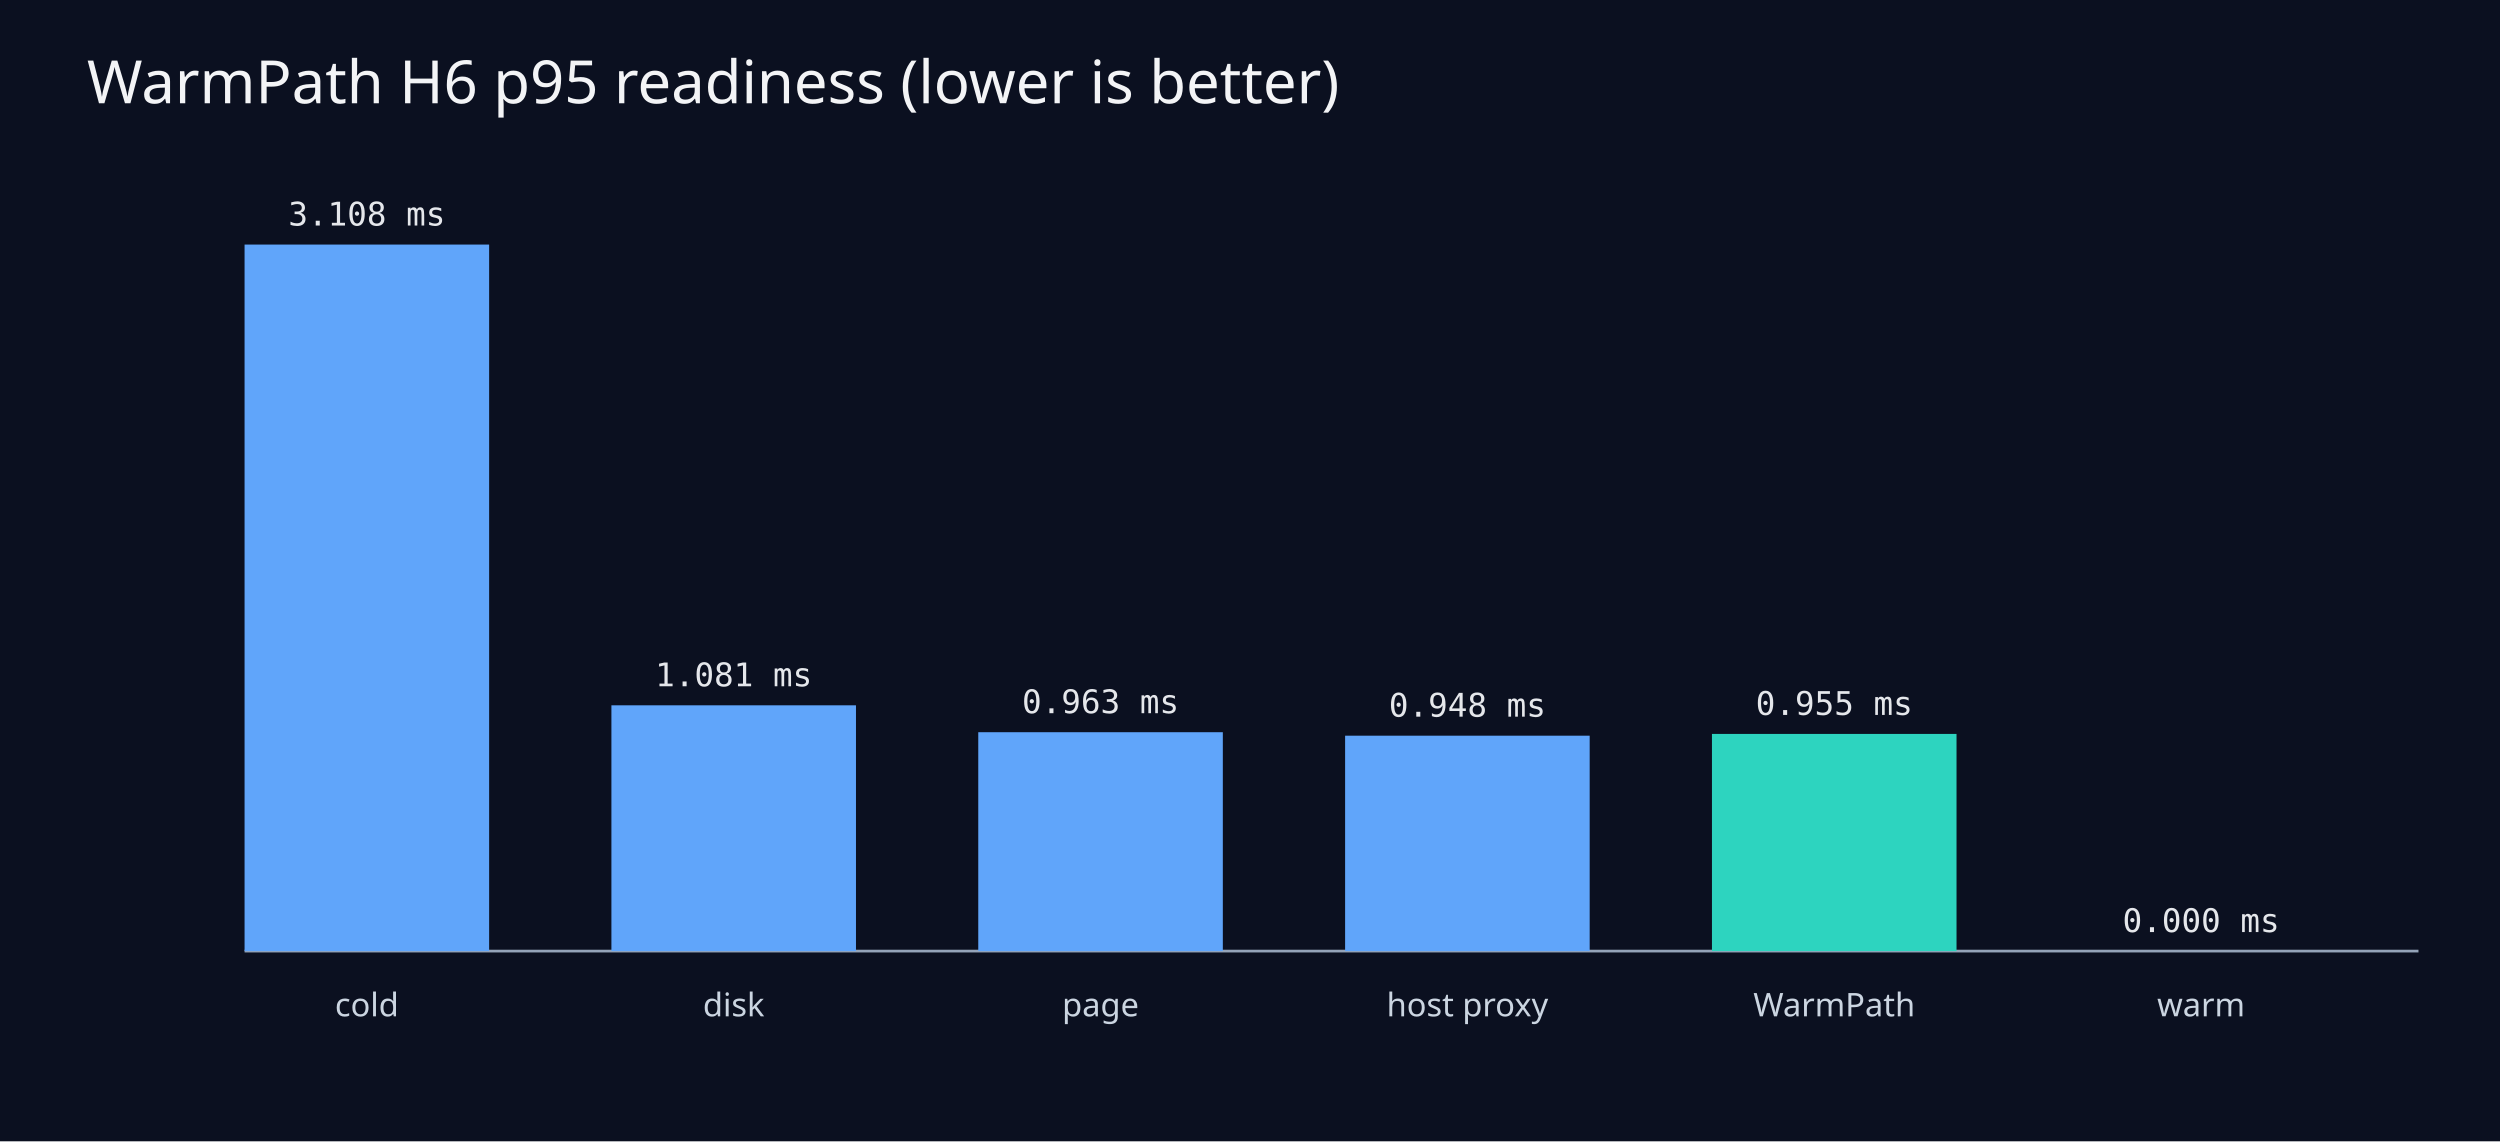
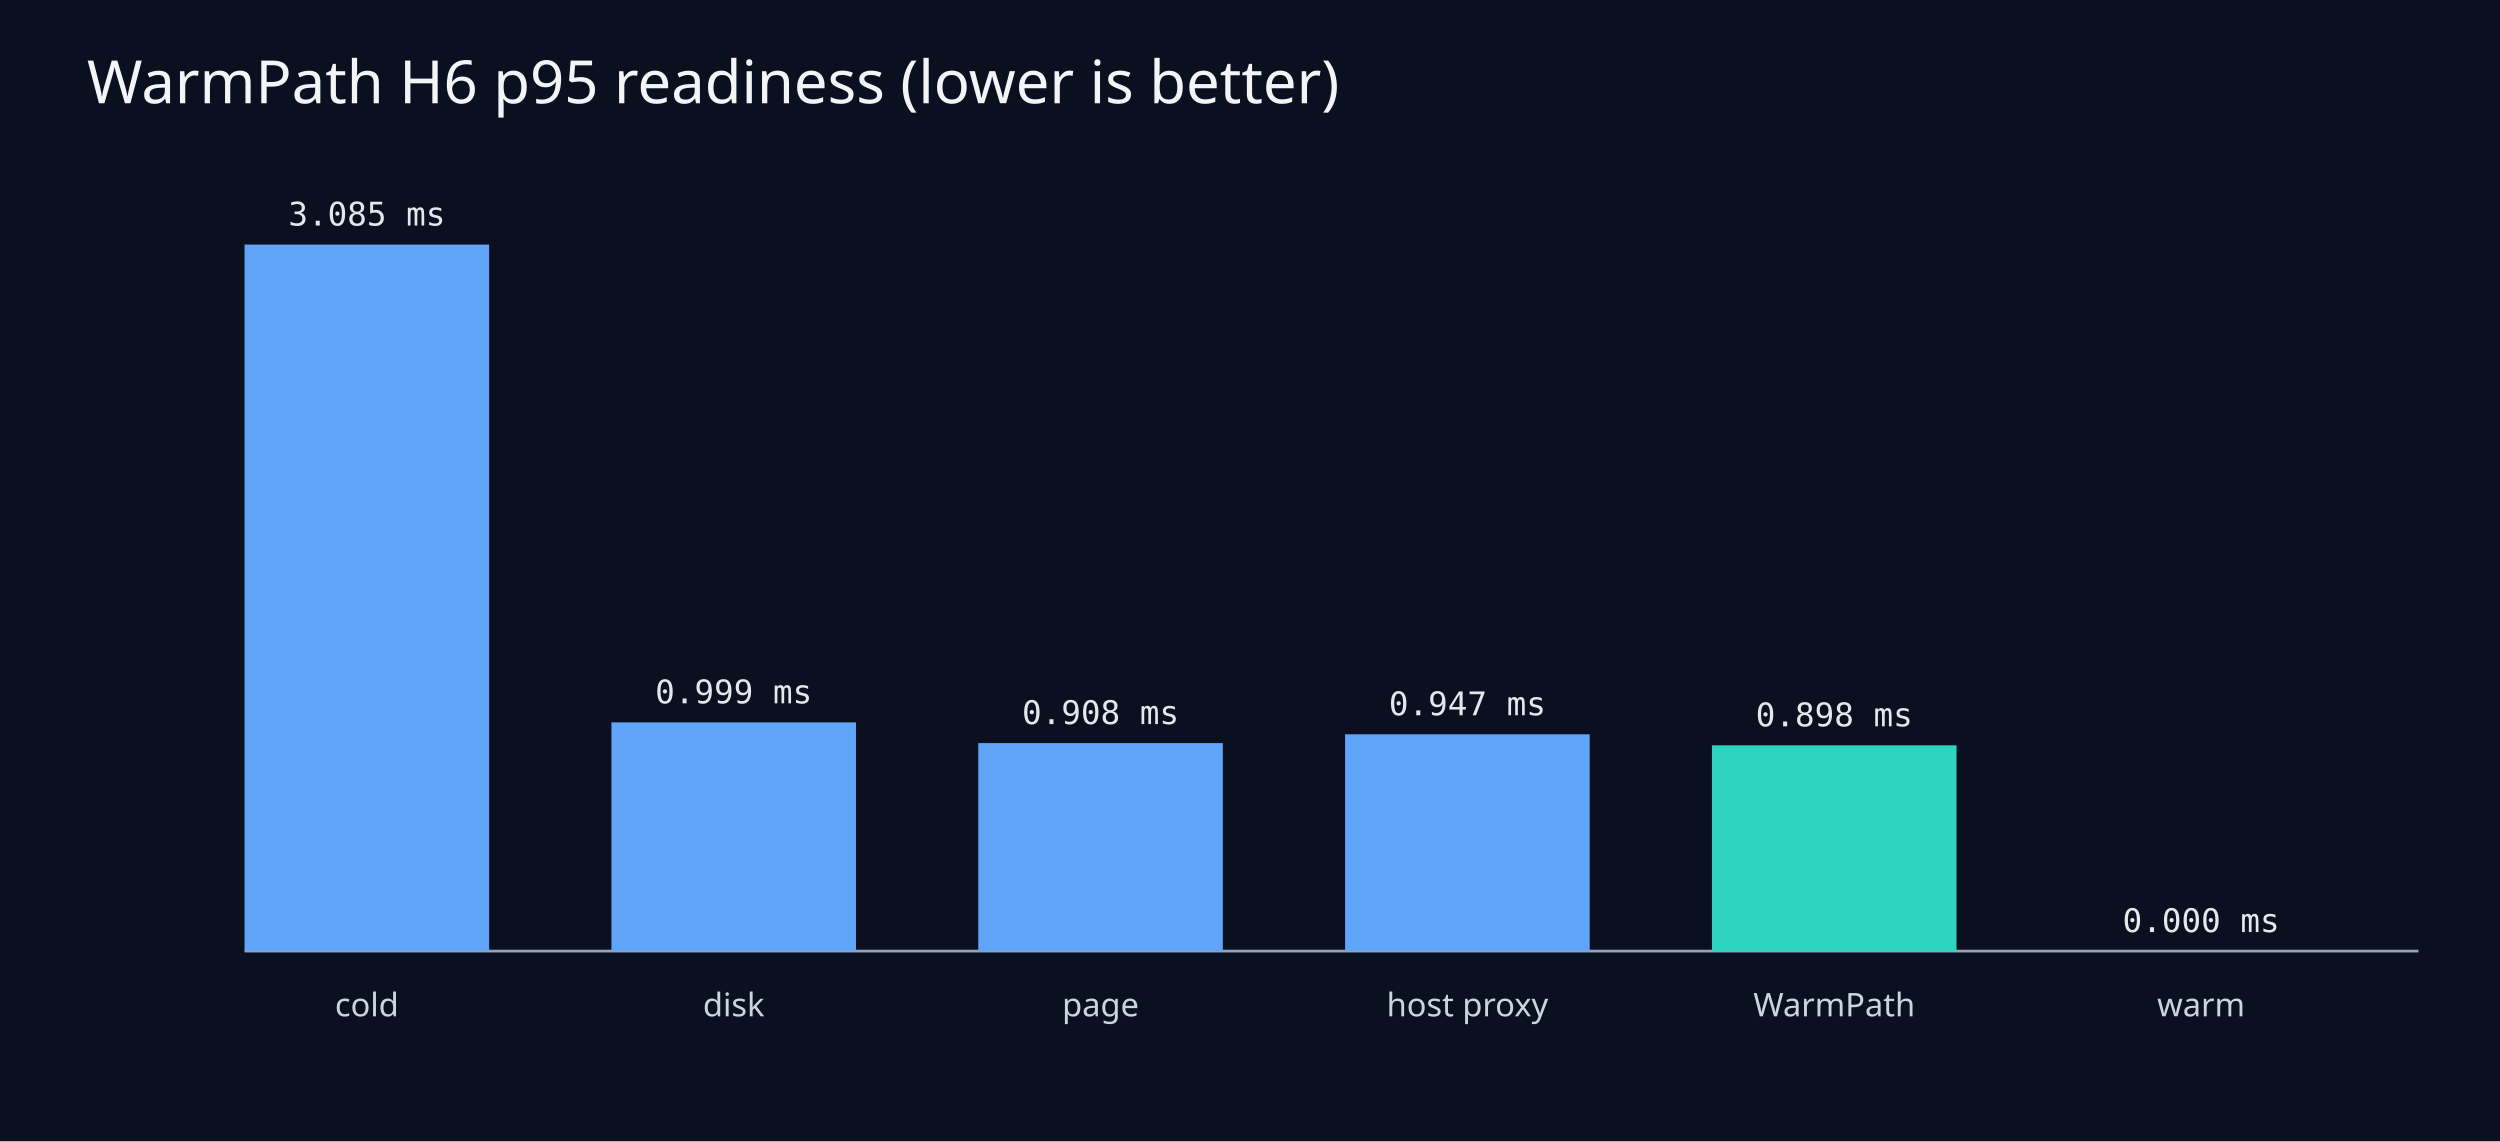
<svg xmlns="http://www.w3.org/2000/svg" width="920" height="420" viewBox="0 0 920 420">
  <rect width="100%" height="100%" fill="#0b1020" />
  <text x="32" y="38" fill="#f3f4f6" font-family="sans-serif" font-size="22">WarmPath H6 p95 readiness (lower is better)</text>
  <line x1="90" y1="350" x2="890" y2="350" stroke="#94a3b8" />
  <rect x="90" y="90.000" width="90" height="260.000" fill="#60a5fa" />
-   <text x="135.0" y="83.000" fill="#e5e7eb" text-anchor="middle" font-family="monospace" font-size="12">3.108 ms</text>
+   <text x="135.0" y="83.000" fill="#e5e7eb" text-anchor="middle" font-family="monospace" font-size="12">3.085 ms</text>
  <text x="135.0" y="374" fill="#cbd5e1" text-anchor="middle" font-family="sans-serif" font-size="12">cold</text>
-   <rect x="225" y="259.555" width="90" height="90.445" fill="#60a5fa" />
-   <text x="270.0" y="252.555" fill="#e5e7eb" text-anchor="middle" font-family="monospace" font-size="12">1.081 ms</text>
+   <rect x="225" y="265.831" width="90" height="84.169" fill="#60a5fa" />
+   <text x="270.0" y="258.831" fill="#e5e7eb" text-anchor="middle" font-family="monospace" font-size="12">0.999 ms</text>
  <text x="270.0" y="374" fill="#cbd5e1" text-anchor="middle" font-family="sans-serif" font-size="12">disk</text>
-   <rect x="360" y="269.452" width="90" height="80.548" fill="#60a5fa" />
-   <text x="405.0" y="262.452" fill="#e5e7eb" text-anchor="middle" font-family="monospace" font-size="12">0.963 ms</text>
+   <rect x="360" y="273.456" width="90" height="76.544" fill="#60a5fa" />
+   <text x="405.0" y="266.456" fill="#e5e7eb" text-anchor="middle" font-family="monospace" font-size="12">0.908 ms</text>
  <text x="405.0" y="374" fill="#cbd5e1" text-anchor="middle" font-family="sans-serif" font-size="12">page</text>
-   <rect x="495" y="270.735" width="90" height="79.265" fill="#60a5fa" />
-   <text x="540.0" y="263.735" fill="#e5e7eb" text-anchor="middle" font-family="monospace" font-size="12">0.948 ms</text>
+   <rect x="495" y="270.212" width="90" height="79.788" fill="#60a5fa" />
+   <text x="540.0" y="263.212" fill="#e5e7eb" text-anchor="middle" font-family="monospace" font-size="12">0.947 ms</text>
  <text x="540.0" y="374" fill="#cbd5e1" text-anchor="middle" font-family="sans-serif" font-size="12">host proxy</text>
-   <rect x="630" y="270.084" width="90" height="79.916" fill="#2dd4bf" />
-   <text x="675.0" y="263.084" fill="#e5e7eb" text-anchor="middle" font-family="monospace" font-size="12">0.955 ms</text>
+   <rect x="630" y="274.281" width="90" height="75.719" fill="#2dd4bf" />
+   <text x="675.0" y="267.281" fill="#e5e7eb" text-anchor="middle" font-family="monospace" font-size="12">0.898 ms</text>
  <text x="675.0" y="374" fill="#cbd5e1" text-anchor="middle" font-family="sans-serif" font-size="12">WarmPath</text>
  <rect x="765" y="350.000" width="90" height="0.000" fill="#60a5fa" />
  <text x="810.0" y="343.000" fill="#e5e7eb" text-anchor="middle" font-family="monospace" font-size="12">0.000 ms</text>
  <text x="810.0" y="374" fill="#cbd5e1" text-anchor="middle" font-family="sans-serif" font-size="12">warm</text>
</svg>
